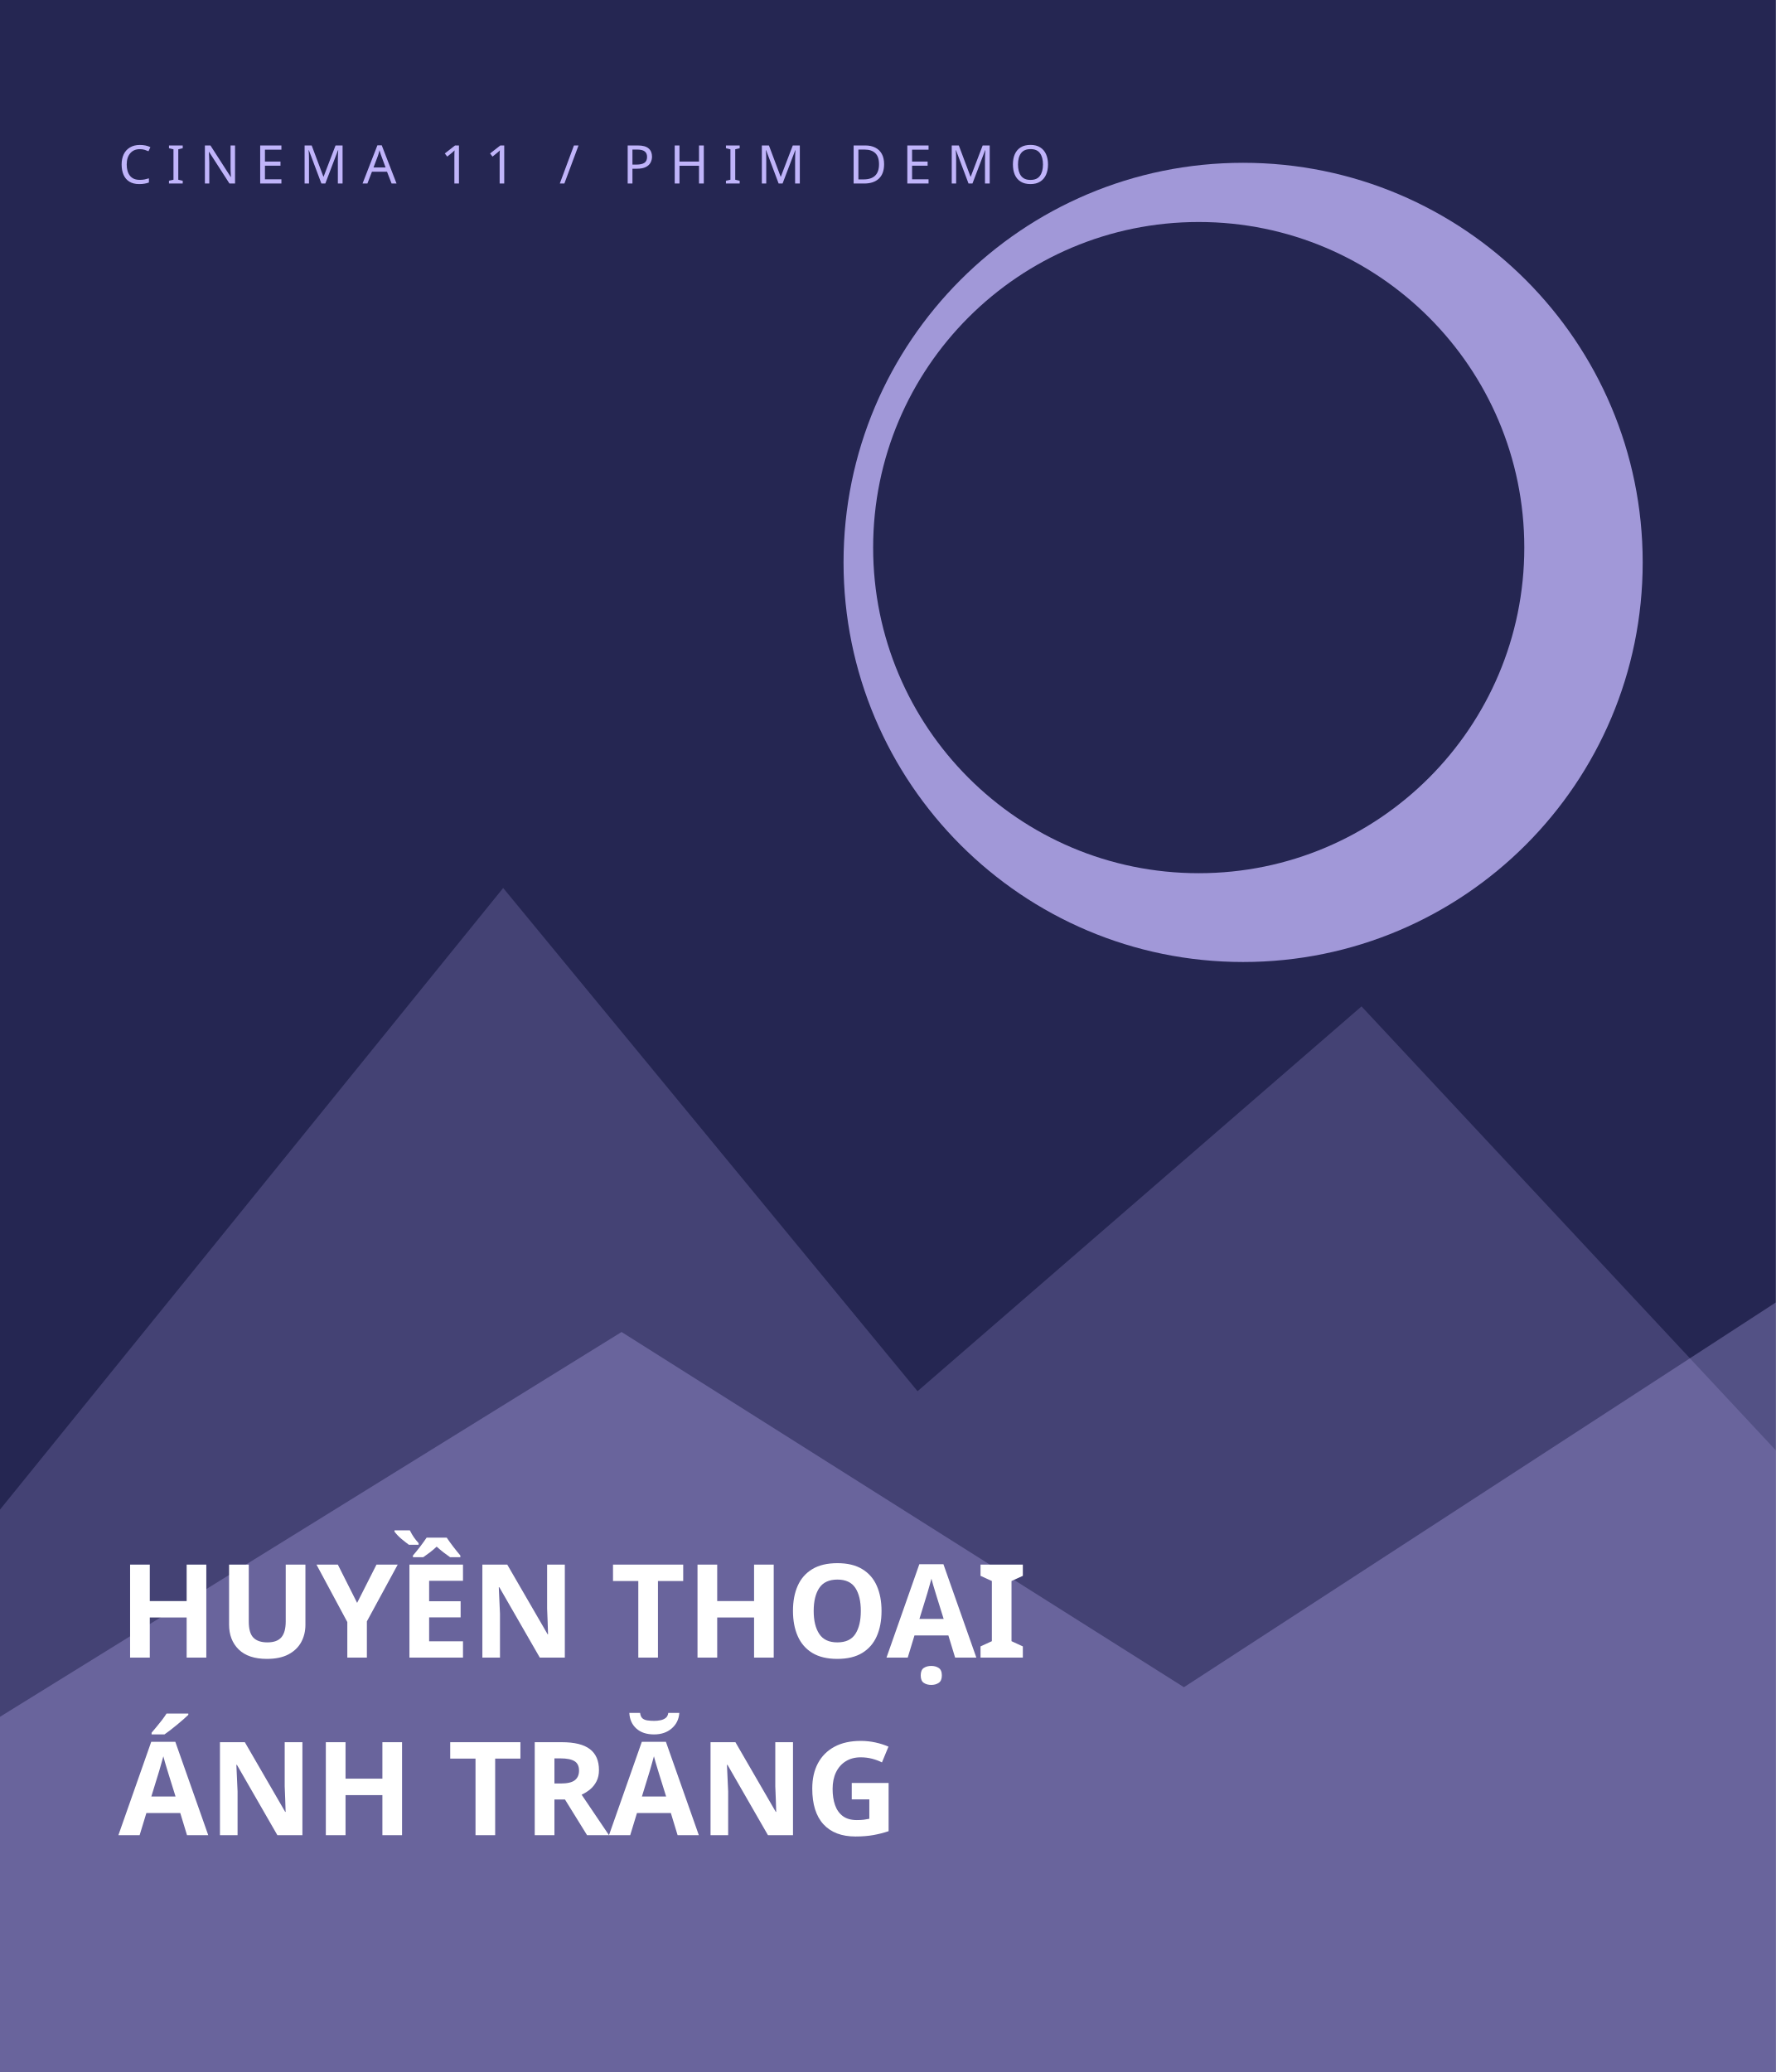
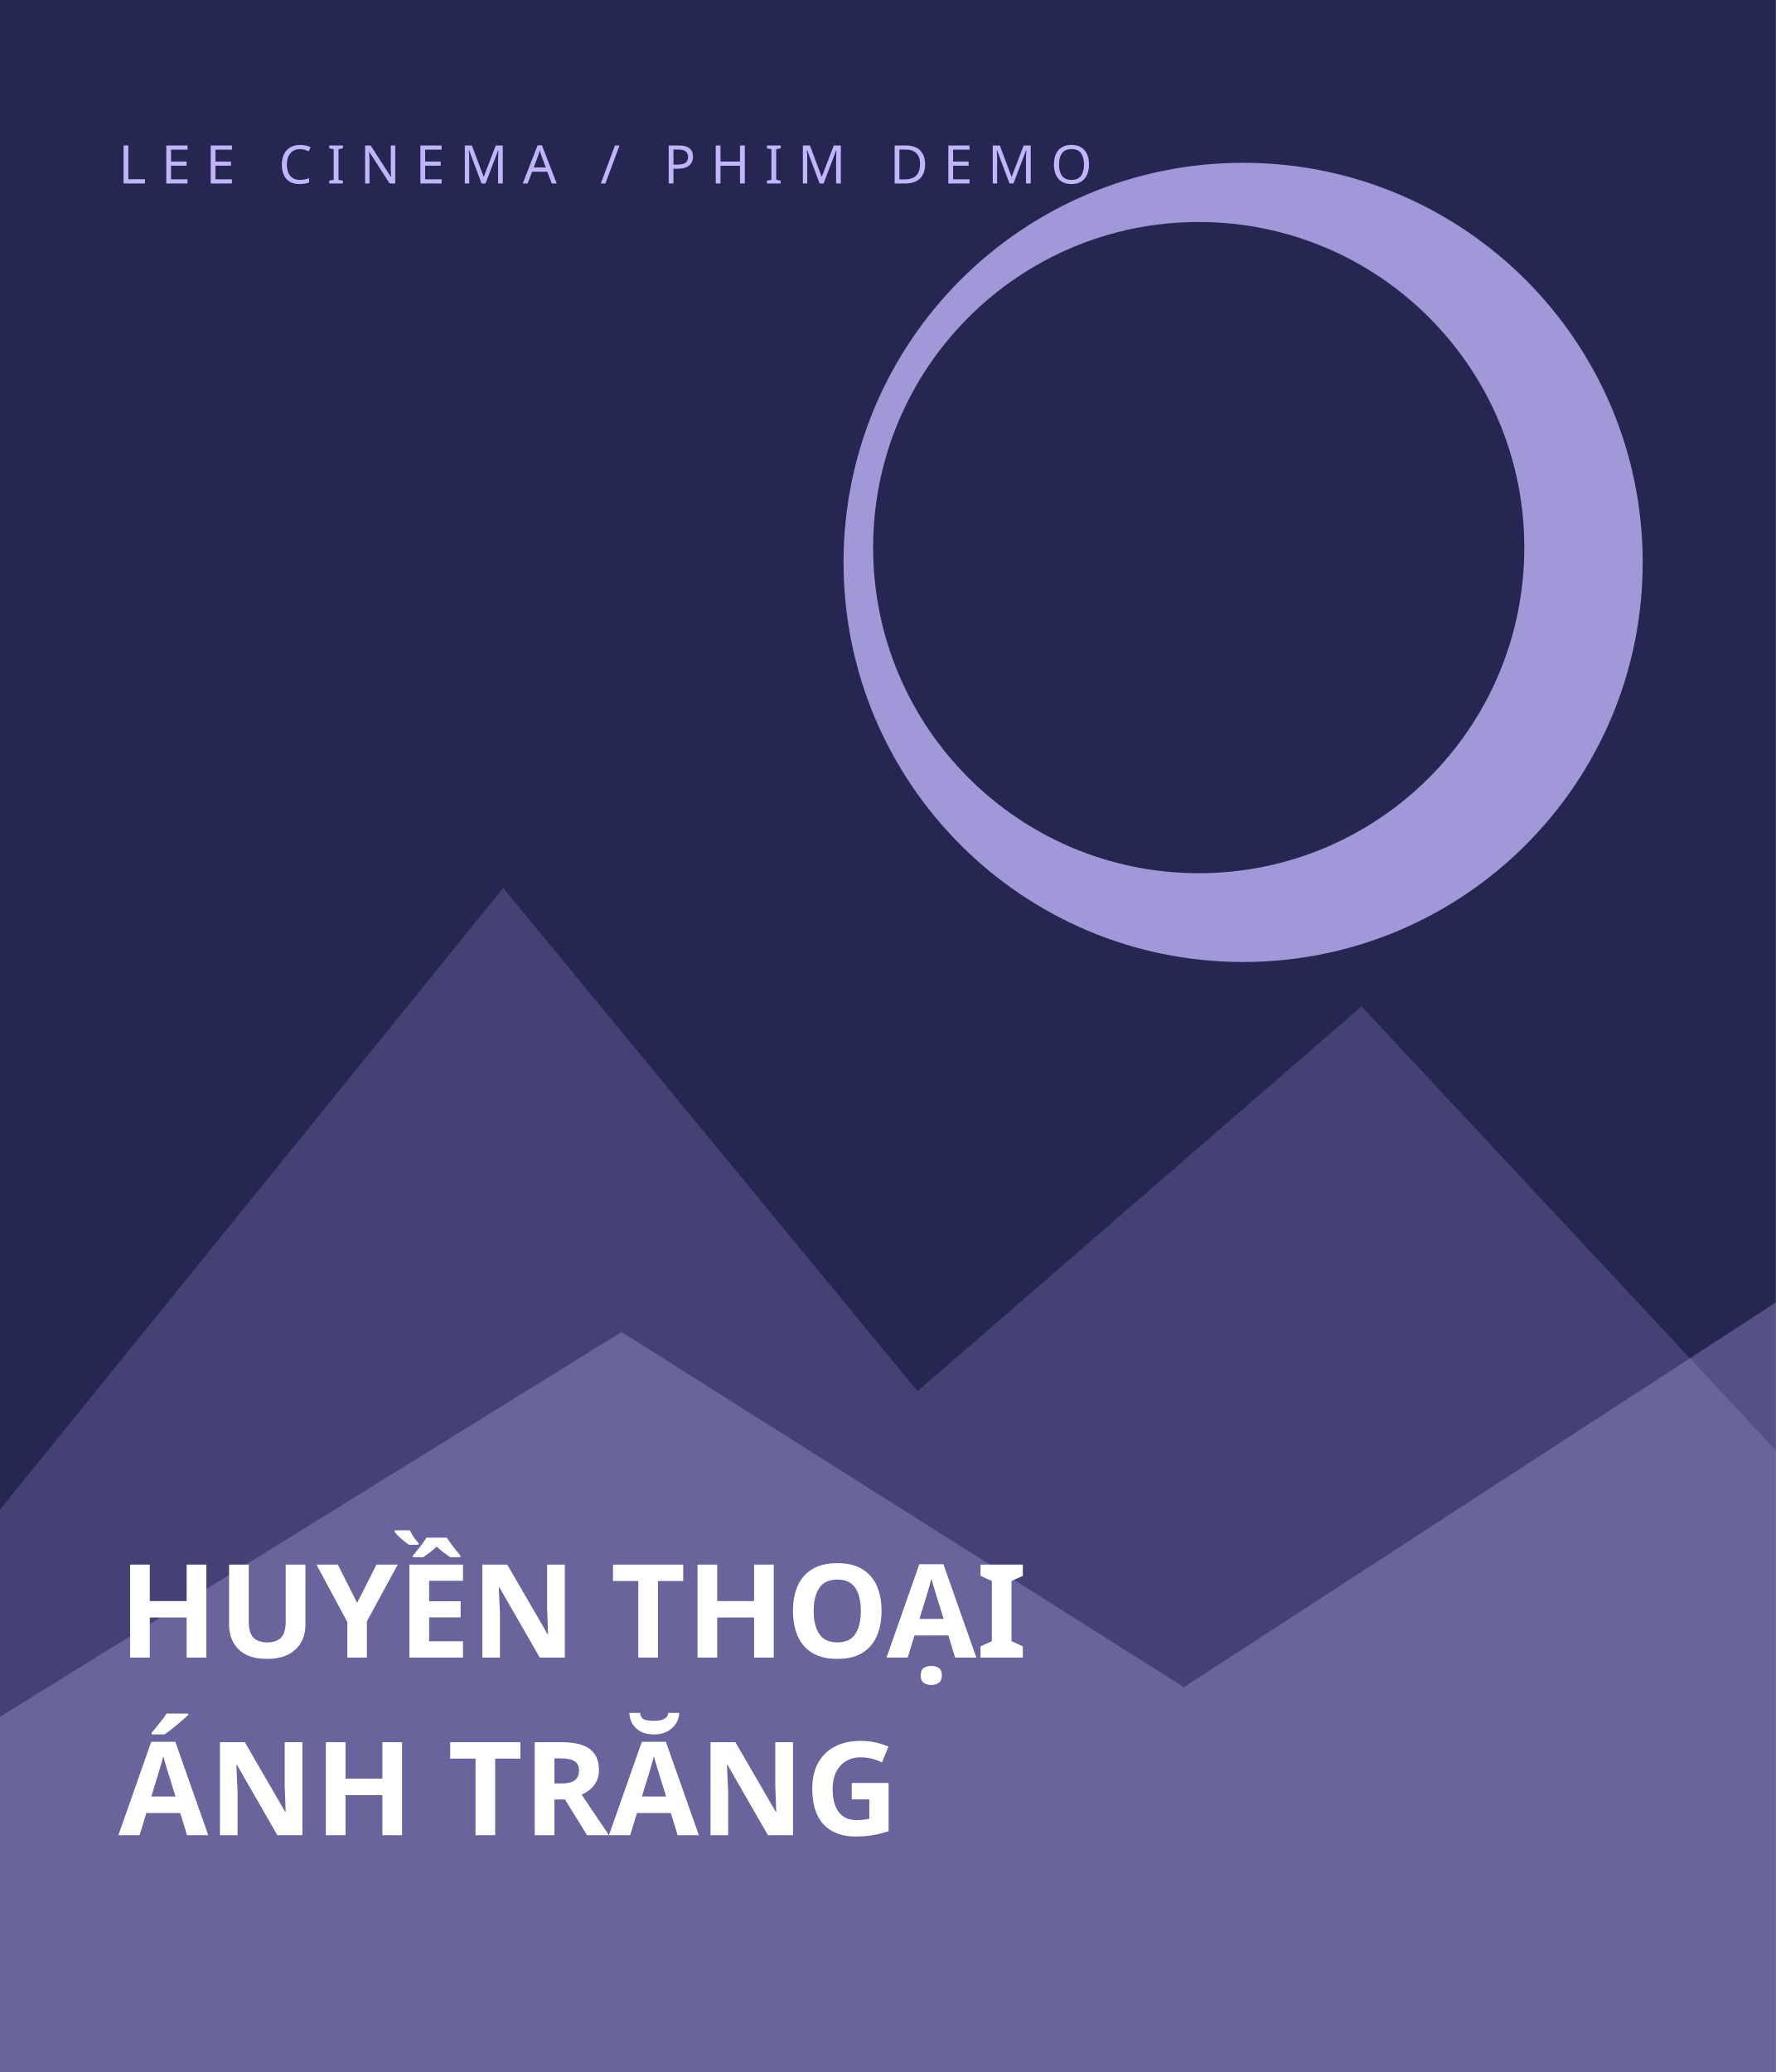
<svg xmlns="http://www.w3.org/2000/svg" viewBox="0 0 600 700">
  <rect width="600" height="700" fill="#252652" />
  <circle cx="420" cy="190" r="135" fill="#c0b4fa" opacity=".8" />
  <circle cx="405" cy="185" r="110" fill="#252652" />
  <path d="M0 510 L170 300 L310 470 L460 340 L600 490 V700 H0Z" fill="#c0b4fa" opacity=".2" />
  <path d="M0 580 L210 450 L400 570 L600 440 V700 H0Z" fill="#c0b4fa" opacity=".3" />
-   <text x="40" y="62" fill="#c0b4fa" font-family="sans-serif" font-size="18" letter-spacing="5">CINEMA 11 / PHIM DEMO</text>
+   <text x="40" y="62" fill="#c0b4fa" font-family="sans-serif" font-size="18" letter-spacing="5">LEE CINEMA / PHIM DEMO</text>
  <text x="40" y="560" fill="#fff" font-family="sans-serif" font-size="44" font-weight="bold">HUYỀN THOẠI</text>
  <text x="40" y="620" fill="#fff" font-family="sans-serif" font-size="44" font-weight="bold">ÁNH TRĂNG</text>
</svg>
